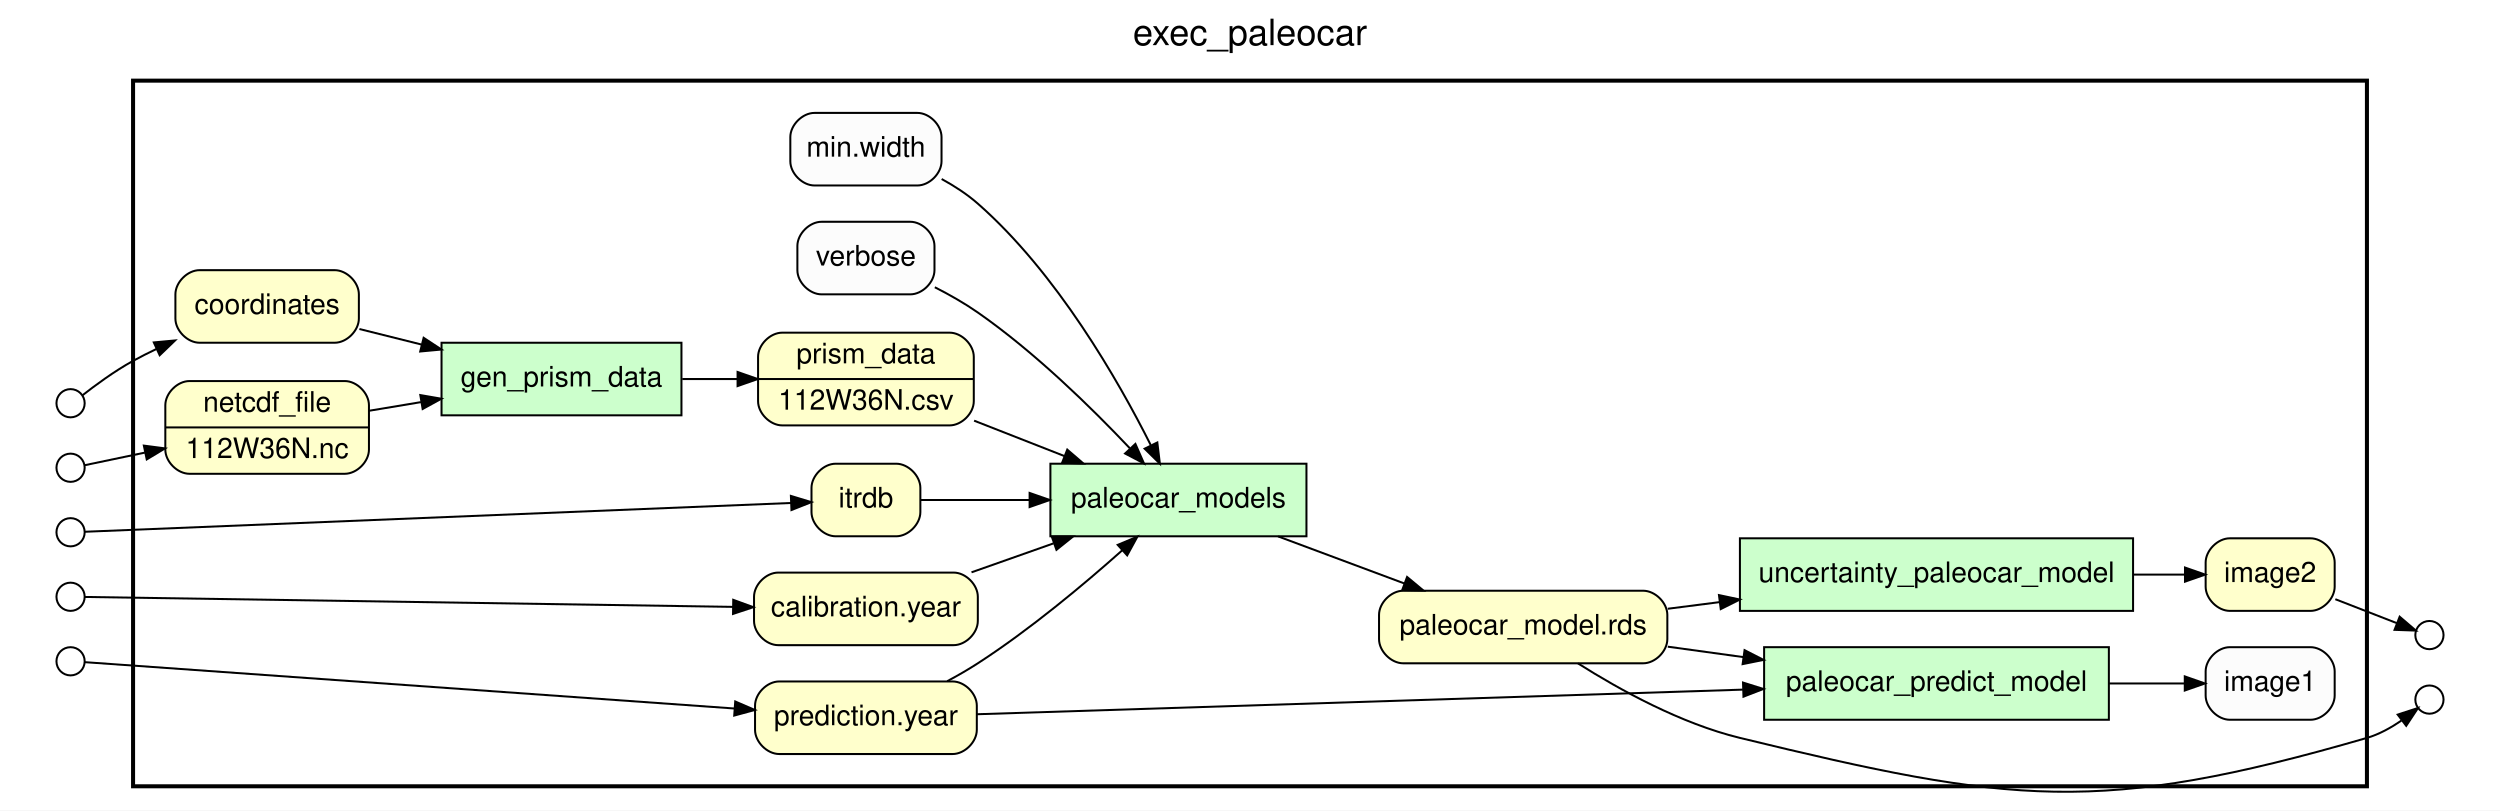
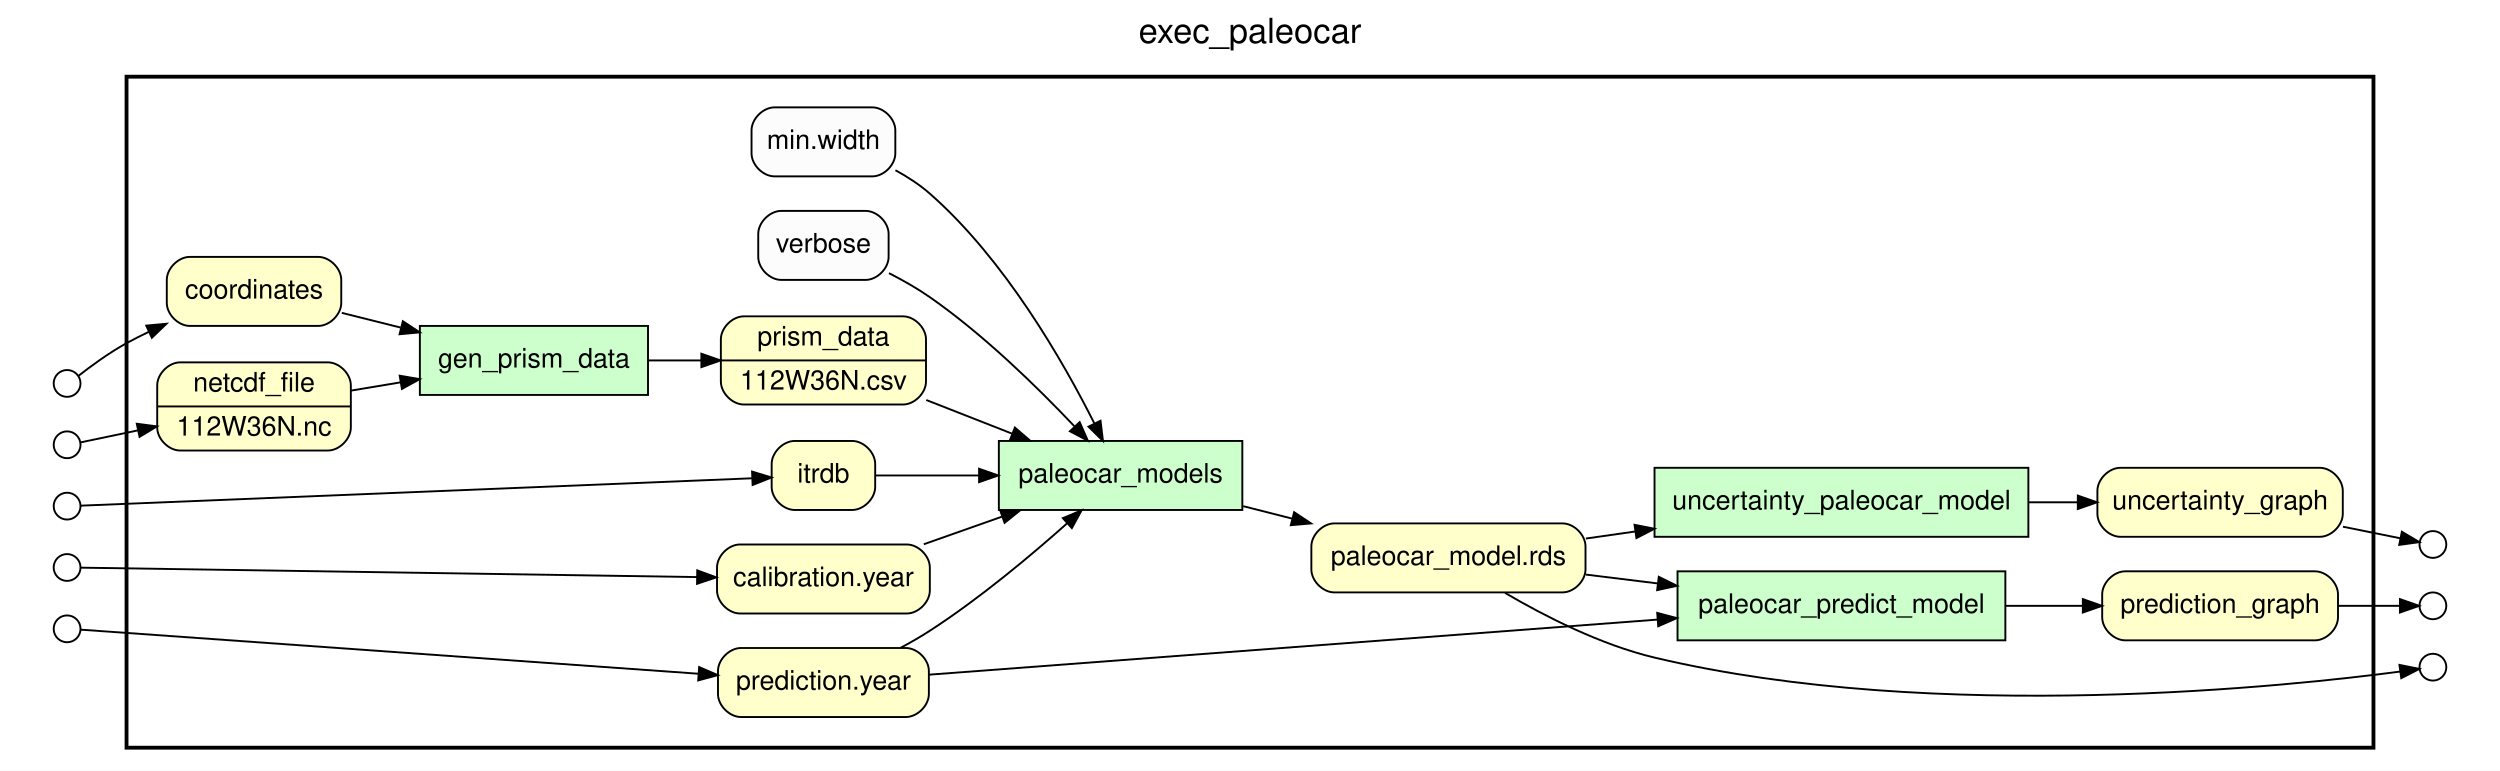
- <svg xmlns="http://www.w3.org/2000/svg" width="1240pt" height="402pt" viewBox="0.00 0.00 1240.00 402.00">
+ <svg xmlns="http://www.w3.org/2000/svg" width="1304pt" height="402pt" viewBox="0.00 0.00 1304.00 402.00">
  <g id="graph0" class="graph" transform="scale(1 1) rotate(0) translate(4 398)">
-     <polygon fill="white" stroke="none" points="-4,4 -4,-398 1236,-398 1236,4 -4,4" />
-     <text text-anchor="middle" x="616" y="-375.6" font-family="Helvetica,sans-Serif" font-size="18.00">exec_paleocar</text>
+     <polygon fill="white" stroke="none" points="-4,4 -4,-398 1300,-398 1300,4 -4,4" />
+     <text text-anchor="middle" x="648" y="-375.6" font-family="Helvetica,sans-Serif" font-size="18.00">exec_paleocar</text>
    <g id="clust1" class="cluster">
-       <polygon fill="none" stroke="black" stroke-width="2" points="62,-8 62,-358 1170,-358 1170,-8 62,-8" />
+       <polygon fill="none" stroke="black" stroke-width="2" points="62,-8 62,-358 1234,-358 1234,-8 62,-8" />
    </g>
    <g id="clust2" class="cluster">
-       <polygon fill="none" stroke="black" stroke-width="0" points="70,-16 70,-350 1162,-350 1162,-16 70,-16" />
-     </g>
-     <g id="clust5" class="cluster">
-       <polygon fill="none" stroke="black" stroke-width="0" points="1178,-28 1178,-106 1224,-106 1224,-28 1178,-28" />
-     </g>
-     <g id="clust6" class="cluster">
-       <polygon fill="none" stroke="black" stroke-width="0" points="1186,-36 1186,-98 1216,-98 1216,-36 1186,-36" />
+       <polygon fill="none" stroke="black" stroke-width="0" points="70,-16 70,-350 1226,-350 1226,-16 70,-16" />
    </g>
    <g id="clust3" class="cluster">
      <polygon fill="none" stroke="black" stroke-width="0" points="8,-47 8,-221 54,-221 54,-47 8,-47" />
    </g>
    <g id="clust4" class="cluster">
      <polygon fill="none" stroke="black" stroke-width="0" points="16,-55 16,-213 46,-213 46,-55 16,-55" />
+     </g>
+     <g id="clust5" class="cluster">
+       <polygon fill="none" stroke="black" stroke-width="0" points="1242,-27 1242,-137 1288,-137 1288,-27 1242,-27" />
+     </g>
+     <g id="clust6" class="cluster">
+       <polygon fill="none" stroke="black" stroke-width="0" points="1250,-35 1250,-129 1280,-129 1280,-35 1250,-35" />
    </g>
    <g id="node1" class="node">
      <polygon fill="#ccffcc" stroke="black" points="334,-228 215,-228 215,-192 334,-192 334,-228" />
      <text text-anchor="middle" x="274.5" y="-206.3" font-family="Helvetica,sans-Serif" font-size="14.00">gen_prism_data</text>
    </g>
-     <g id="node10" class="node">
+     <g id="node11" class="node">
      <path fill="#ffffcc" stroke="black" d="M384,-187C384,-187 467,-187 467,-187 473,-187 479,-193 479,-199 479,-199 479,-221 479,-221 479,-227 473,-233 467,-233 467,-233 384,-233 384,-233 378,-233 372,-227 372,-221 372,-221 372,-199 372,-199 372,-193 378,-187 384,-187" />
      <text text-anchor="middle" x="425.5" y="-217.8" font-family="Helvetica,sans-Serif" font-size="14.00">prism_data</text>
      <polyline fill="none" stroke="black" points="372,-210 479,-210 " />
      <text text-anchor="middle" x="425.5" y="-194.8" font-family="Helvetica,sans-Serif" font-size="14.00">112W36N.csv</text>
    </g>
    <g id="edge1" class="edge">
      <path fill="none" stroke="black" d="M334.389,-210C343.372,-210 352.673,-210 361.735,-210" />
      <polygon fill="black" stroke="black" points="361.837,-213.5 371.837,-210 361.837,-206.5 361.837,-213.5" />
    </g>
    <g id="node2" class="node">
      <polygon fill="#ccffcc" stroke="black" points="644,-168 517,-168 517,-132 644,-132 644,-168" />
      <text text-anchor="middle" x="580.5" y="-146.3" font-family="Helvetica,sans-Serif" font-size="14.00">paleocar_models</text>
    </g>
    <g id="node5" class="node">
-       <path fill="#ffffcc" stroke="black" d="M811,-105C811,-105 692,-105 692,-105 686,-105 680,-99 680,-93 680,-93 680,-81 680,-81 680,-75 686,-69 692,-69 692,-69 811,-69 811,-69 817,-69 823,-75 823,-81 823,-81 823,-93 823,-93 823,-99 817,-105 811,-105" />
-       <text text-anchor="middle" x="751.5" y="-83.3" font-family="Helvetica,sans-Serif" font-size="14.00">paleocar_model.rds</text>
+       <path fill="#ffffcc" stroke="black" d="M811,-125C811,-125 692,-125 692,-125 686,-125 680,-119 680,-113 680,-113 680,-101 680,-101 680,-95 686,-89 692,-89 692,-89 811,-89 811,-89 817,-89 823,-95 823,-101 823,-101 823,-113 823,-113 823,-119 817,-125 811,-125" />
+       <text text-anchor="middle" x="751.5" y="-103.3" font-family="Helvetica,sans-Serif" font-size="14.00">paleocar_model.rds</text>
    </g>
    <g id="edge4" class="edge">
-       <path fill="none" stroke="black" d="M629.929,-131.947C649.464,-124.664 672.165,-116.202 692.566,-108.597" />
-       <polygon fill="black" stroke="black" points="693.917,-111.829 702.064,-105.056 691.472,-105.269 693.917,-111.829" />
+       <path fill="none" stroke="black" d="M644.429,-133.988C652.816,-131.854 661.507,-129.643 670.139,-127.447" />
+       <polygon fill="black" stroke="black" points="671.014,-130.836 679.842,-124.978 669.288,-124.052 671.014,-130.836" />
    </g>
    <g id="node3" class="node">
-       <polygon fill="#ccffcc" stroke="black" points="1042,-77 871,-77 871,-41 1042,-41 1042,-77" />
-       <text text-anchor="middle" x="956.5" y="-55.3" font-family="Helvetica,sans-Serif" font-size="14.00">paleocar_predict_model</text>
-     </g>
-     <g id="node15" class="node">
-       <path fill="#fcfcfc" stroke="black" d="M1142,-77C1142,-77 1102,-77 1102,-77 1096,-77 1090,-71 1090,-65 1090,-65 1090,-53 1090,-53 1090,-47 1096,-41 1102,-41 1102,-41 1142,-41 1142,-41 1148,-41 1154,-47 1154,-53 1154,-53 1154,-65 1154,-65 1154,-71 1148,-77 1142,-77" />
-       <text text-anchor="middle" x="1122" y="-55.3" font-family="Helvetica,sans-Serif" font-size="14.00">image1</text>
+       <polygon fill="#ccffcc" stroke="black" points="1042,-100 871,-100 871,-64 1042,-64 1042,-100" />
+       <text text-anchor="middle" x="956.5" y="-78.3" font-family="Helvetica,sans-Serif" font-size="14.00">paleocar_predict_model</text>
+     </g>
+     <g id="node6" class="node">
+       <path fill="#ffffcc" stroke="black" d="M1203.5,-100C1203.5,-100 1104.5,-100 1104.5,-100 1098.5,-100 1092.5,-94 1092.5,-88 1092.5,-88 1092.5,-76 1092.5,-76 1092.5,-70 1098.5,-64 1104.5,-64 1104.5,-64 1203.5,-64 1203.5,-64 1209.5,-64 1215.5,-70 1215.5,-76 1215.5,-76 1215.5,-88 1215.5,-88 1215.5,-94 1209.5,-100 1203.5,-100" />
+       <text text-anchor="middle" x="1154" y="-78.3" font-family="Helvetica,sans-Serif" font-size="14.00">prediction_graph</text>
    </g>
    <g id="edge11" class="edge">
-       <path fill="none" stroke="black" d="M1042.12,-59C1055.13,-59 1068.04,-59 1079.53,-59" />
-       <polygon fill="black" stroke="black" points="1079.65,-62.5 1089.65,-59 1079.65,-55.5 1079.65,-62.5" />
+       <path fill="none" stroke="black" d="M1042.11,-82C1055.47,-82 1069.15,-82 1082.15,-82" />
+       <polygon fill="black" stroke="black" points="1082.41,-85.5 1092.41,-82 1082.41,-78.5 1082.41,-85.5" />
    </g>
    <g id="node4" class="node">
-       <polygon fill="#ccffcc" stroke="black" points="1054,-131 859,-131 859,-95 1054,-95 1054,-131" />
-       <text text-anchor="middle" x="956.5" y="-109.3" font-family="Helvetica,sans-Serif" font-size="14.00">uncertainty_paleocar_model</text>
-     </g>
-     <g id="node6" class="node">
-       <path fill="#ffffcc" stroke="black" d="M1142,-131C1142,-131 1102,-131 1102,-131 1096,-131 1090,-125 1090,-119 1090,-119 1090,-107 1090,-107 1090,-101 1096,-95 1102,-95 1102,-95 1142,-95 1142,-95 1148,-95 1154,-101 1154,-107 1154,-107 1154,-119 1154,-119 1154,-125 1148,-131 1142,-131" />
-       <text text-anchor="middle" x="1122" y="-109.3" font-family="Helvetica,sans-Serif" font-size="14.00">image2</text>
+       <polygon fill="#ccffcc" stroke="black" points="1054,-154 859,-154 859,-118 1054,-118 1054,-154" />
+       <text text-anchor="middle" x="956.5" y="-132.3" font-family="Helvetica,sans-Serif" font-size="14.00">uncertainty_paleocar_model</text>
+     </g>
+     <g id="node7" class="node">
+       <path fill="#ffffcc" stroke="black" d="M1206,-154C1206,-154 1102,-154 1102,-154 1096,-154 1090,-148 1090,-142 1090,-142 1090,-130 1090,-130 1090,-124 1096,-118 1102,-118 1102,-118 1206,-118 1206,-118 1212,-118 1218,-124 1218,-130 1218,-130 1218,-142 1218,-142 1218,-148 1212,-154 1206,-154" />
+       <text text-anchor="middle" x="1154" y="-132.3" font-family="Helvetica,sans-Serif" font-size="14.00">uncertainty_graph</text>
    </g>
    <g id="edge14" class="edge">
-       <path fill="none" stroke="black" d="M1054.03,-113C1062.97,-113 1071.67,-113 1079.67,-113" />
-       <polygon fill="black" stroke="black" points="1079.76,-116.5 1089.76,-113 1079.76,-109.5 1079.76,-116.5" />
+       <path fill="none" stroke="black" d="M1054.1,-136C1062.72,-136 1071.35,-136 1079.72,-136" />
+       <polygon fill="black" stroke="black" points="1079.79,-139.5 1089.79,-136 1079.79,-132.5 1079.79,-139.5" />
    </g>
    <g id="edge12" class="edge">
-       <path fill="none" stroke="black" d="M823.215,-77.246C835.313,-75.578 848.056,-73.82 860.662,-72.081" />
-       <polygon fill="black" stroke="black" points="861.299,-75.526 870.727,-70.693 860.343,-68.592 861.299,-75.526" />
+       <path fill="none" stroke="black" d="M823.215,-98.291C835.313,-96.801 848.056,-95.232 860.662,-93.68" />
+       <polygon fill="black" stroke="black" points="861.23,-97.136 870.727,-92.44 860.374,-90.189 861.23,-97.136" />
    </g>
    <g id="edge15" class="edge">
-       <path fill="none" stroke="black" d="M823.215,-96.057C831.521,-97.121 840.131,-98.224 848.793,-99.333" />
-       <polygon fill="black" stroke="black" points="848.604,-102.837 858.968,-100.636 849.494,-95.894 848.604,-102.837" />
+       <path fill="none" stroke="black" d="M823.215,-117.102C831.521,-118.289 840.131,-119.519 848.793,-120.756" />
+       <polygon fill="black" stroke="black" points="848.574,-124.26 858.968,-122.21 849.564,-117.331 848.574,-124.26" />
    </g>
    <g id="node21" class="node">
-       <ellipse fill="#ffffff" stroke="black" cx="1201" cy="-51" rx="7" ry="7" />
+       <ellipse fill="#ffffff" stroke="black" cx="1265" cy="-50" rx="7" ry="7" />
    </g>
    <g id="edge21" class="edge">
-       <path fill="none" stroke="black" d="M778.667,-68.964C799.406,-55.823 829.679,-39.124 859,-32 993.314,0.635 1037.25,6.502 1170,-32 1176.06,-33.758 1182.07,-37.148 1187.1,-40.585" />
-       <polygon fill="black" stroke="black" points="1185.25,-43.57 1195.33,-46.831 1189.48,-37.995 1185.25,-43.57" />
+       <path fill="none" stroke="black" d="M781.021,-88.747C801.75,-76.587 830.974,-61.659 859,-55 1006.55,-19.941 1192.94,-40.406 1248,-47.723" />
+       <polygon fill="black" stroke="black" points="1247.55,-51.194 1257.93,-49.095 1248.51,-44.26 1247.55,-51.194" />
    </g>
    <g id="node22" class="node">
-       <ellipse fill="#ffffff" stroke="black" cx="1201" cy="-83" rx="7" ry="7" />
+       <ellipse fill="#ffffff" stroke="black" cx="1265" cy="-82" rx="7" ry="7" />
    </g>
    <g id="edge22" class="edge">
-       <path fill="none" stroke="black" d="M1154.32,-100.798C1164.86,-96.692 1176.14,-92.296 1184.86,-88.9" />
-       <polygon fill="black" stroke="black" points="1186.23,-92.122 1194.28,-85.23 1183.69,-85.6 1186.23,-92.122" />
-     </g>
-     <g id="node7" class="node">
+       <path fill="none" stroke="black" d="M1215.56,-82C1227.41,-82 1238.89,-82 1247.69,-82" />
+       <polygon fill="black" stroke="black" points="1247.82,-85.5 1257.82,-82 1247.82,-78.5 1247.82,-85.5" />
+     </g>
+     <g id="node23" class="node">
+       <ellipse fill="#ffffff" stroke="black" cx="1265" cy="-114" rx="7" ry="7" />
+     </g>
+     <g id="edge23" class="edge">
+       <path fill="none" stroke="black" d="M1218.09,-123.266C1229.23,-121.019 1239.87,-118.87 1248.1,-117.209" />
+       <polygon fill="black" stroke="black" points="1248.82,-120.635 1257.93,-115.225 1247.43,-113.773 1248.82,-120.635" />
+     </g>
+     <g id="node8" class="node">
      <path fill="#ffffcc" stroke="black" d="M162,-264C162,-264 95,-264 95,-264 89,-264 83,-258 83,-252 83,-252 83,-240 83,-240 83,-234 89,-228 95,-228 95,-228 162,-228 162,-228 168,-228 174,-234 174,-240 174,-240 174,-252 174,-252 174,-258 168,-264 162,-264" />
      <text text-anchor="middle" x="128.5" y="-242.3" font-family="Helvetica,sans-Serif" font-size="14.00">coordinates</text>
    </g>
    <g id="edge2" class="edge">
      <path fill="none" stroke="black" d="M174.273,-234.807C184.033,-232.367 194.577,-229.731 205.021,-227.12" />
      <polygon fill="black" stroke="black" points="206.123,-230.452 214.975,-224.631 204.425,-223.661 206.123,-230.452" />
    </g>
-     <g id="node8" class="node">
+     <g id="node9" class="node">
      <path fill="#ffffcc" stroke="black" d="M90,-163C90,-163 167,-163 167,-163 173,-163 179,-169 179,-175 179,-175 179,-197 179,-197 179,-203 173,-209 167,-209 167,-209 90,-209 90,-209 84,-209 78,-203 78,-197 78,-197 78,-175 78,-175 78,-169 84,-163 90,-163" />
      <text text-anchor="middle" x="128.5" y="-193.8" font-family="Helvetica,sans-Serif" font-size="14.00">netcdf_file</text>
      <polyline fill="none" stroke="black" points="78,-186 179,-186 " />
      <text text-anchor="middle" x="128.5" y="-170.8" font-family="Helvetica,sans-Serif" font-size="14.00">112W36N.nc</text>
    </g>
    <g id="edge3" class="edge">
      <path fill="none" stroke="black" d="M179.057,-194.259C187.36,-195.643 196.106,-197.101 204.788,-198.548" />
      <polygon fill="black" stroke="black" points="204.481,-202.045 214.92,-200.237 205.631,-195.14 204.481,-202.045" />
    </g>
-     <g id="node9" class="node">
+     <g id="node10" class="node">
      <path fill="#ffffcc" stroke="black" d="M440.5,-168C440.5,-168 410.5,-168 410.5,-168 404.5,-168 398.5,-162 398.5,-156 398.5,-156 398.5,-144 398.5,-144 398.5,-138 404.5,-132 410.5,-132 410.5,-132 440.5,-132 440.5,-132 446.5,-132 452.5,-138 452.5,-144 452.5,-144 452.5,-156 452.5,-156 452.5,-162 446.5,-168 440.5,-168" />
      <text text-anchor="middle" x="425.5" y="-146.3" font-family="Helvetica,sans-Serif" font-size="14.00">itrdb</text>
    </g>
    <g id="edge5" class="edge">
      <path fill="none" stroke="black" d="M452.802,-150C467.79,-150 487.38,-150 506.66,-150" />
      <polygon fill="black" stroke="black" points="506.688,-153.5 516.688,-150 506.688,-146.5 506.688,-153.5" />
    </g>
    <g id="edge6" class="edge">
      <path fill="none" stroke="black" d="M479.154,-189.351C493.619,-183.679 509.348,-177.51 523.97,-171.777" />
      <polygon fill="black" stroke="black" points="525.362,-174.99 533.394,-168.081 522.806,-168.473 525.362,-174.99" />
    </g>
-     <g id="node11" class="node">
+     <g id="node12" class="node">
      <path fill="#ffffcc" stroke="black" d="M469,-114C469,-114 382,-114 382,-114 376,-114 370,-108 370,-102 370,-102 370,-90 370,-90 370,-84 376,-78 382,-78 382,-78 469,-78 469,-78 475,-78 481,-84 481,-90 481,-90 481,-102 481,-102 481,-108 475,-114 469,-114" />
      <text text-anchor="middle" x="425.5" y="-92.3" font-family="Helvetica,sans-Serif" font-size="14.00">calibration.year</text>
    </g>
    <g id="edge7" class="edge">
      <path fill="none" stroke="black" d="M477.872,-114.131C490.936,-118.742 505.099,-123.741 518.587,-128.501" />
      <polygon fill="black" stroke="black" points="517.668,-131.889 528.263,-131.916 519.998,-125.288 517.668,-131.889" />
    </g>
-     <g id="node12" class="node">
+     <g id="node13" class="node">
      <path fill="#ffffcc" stroke="black" d="M468.5,-60C468.5,-60 382.5,-60 382.5,-60 376.5,-60 370.5,-54 370.5,-48 370.5,-48 370.5,-36 370.5,-36 370.5,-30 376.5,-24 382.5,-24 382.5,-24 468.5,-24 468.5,-24 474.5,-24 480.5,-30 480.5,-36 480.5,-36 480.5,-48 480.5,-48 480.5,-54 474.5,-60 468.5,-60" />
      <text text-anchor="middle" x="425.5" y="-38.3" font-family="Helvetica,sans-Serif" font-size="14.00">prediction.year</text>
    </g>
    <g id="edge8" class="edge">
      <path fill="none" stroke="black" d="M465.805,-60.119C471.019,-62.912 476.212,-65.903 481,-69 506.817,-85.697 533.609,-108.114 552.721,-125.132" />
      <polygon fill="black" stroke="black" points="550.387,-127.74 560.161,-131.83 555.071,-122.538 550.387,-127.74" />
    </g>
    <g id="edge13" class="edge">
-       <path fill="none" stroke="black" d="M480.626,-43.739C570.001,-46.612 749.559,-52.382 860.461,-55.946" />
-       <polygon fill="black" stroke="black" points="860.535,-59.45 870.642,-56.273 860.76,-52.453 860.535,-59.45" />
-     </g>
-     <g id="node13" class="node">
+       <path fill="none" stroke="black" d="M480.626,-46.093C570.001,-52.851 749.559,-66.428 860.461,-74.814" />
+       <polygon fill="black" stroke="black" points="860.407,-78.32 870.642,-75.584 860.935,-71.339 860.407,-78.32" />
+     </g>
+     <g id="node14" class="node">
      <path fill="#fcfcfc" stroke="black" d="M451,-342C451,-342 400,-342 400,-342 394,-342 388,-336 388,-330 388,-330 388,-318 388,-318 388,-312 394,-306 400,-306 400,-306 451,-306 451,-306 457,-306 463,-312 463,-318 463,-318 463,-330 463,-330 463,-336 457,-342 451,-342" />
      <text text-anchor="middle" x="425.5" y="-320.3" font-family="Helvetica,sans-Serif" font-size="14.00">min.width</text>
    </g>
    <g id="edge9" class="edge">
      <path fill="none" stroke="black" d="M463.059,-309.21C469.415,-305.739 475.682,-301.666 481,-297 520.133,-262.663 550.62,-209.368 566.759,-177.262" />
      <polygon fill="black" stroke="black" points="570.031,-178.542 571.301,-168.023 563.749,-175.453 570.031,-178.542" />
    </g>
-     <g id="node14" class="node">
+     <g id="node15" class="node">
      <path fill="#fcfcfc" stroke="black" d="M447.5,-288C447.5,-288 403.5,-288 403.5,-288 397.5,-288 391.5,-282 391.5,-276 391.5,-276 391.5,-264 391.5,-264 391.5,-258 397.5,-252 403.5,-252 403.5,-252 447.5,-252 447.5,-252 453.5,-252 459.5,-258 459.5,-264 459.5,-264 459.5,-276 459.5,-276 459.5,-282 453.5,-288 447.5,-288" />
      <text text-anchor="middle" x="425.5" y="-266.3" font-family="Helvetica,sans-Serif" font-size="14.00">verbose</text>
    </g>
    <g id="edge10" class="edge">
      <path fill="none" stroke="black" d="M459.675,-255.528C466.936,-251.829 474.415,-247.586 481,-243 509.283,-223.303 537.463,-195.681 556.39,-175.662" />
      <polygon fill="black" stroke="black" points="559.155,-177.829 563.416,-168.128 554.036,-173.054 559.155,-177.829" />
    </g>
    <g id="node16" class="node">
      <ellipse fill="#ffffff" stroke="black" cx="31" cy="-198" rx="7" ry="7" />
    </g>
    <g id="edge16" class="edge">
      <path fill="none" stroke="black" d="M36.877,-201.92C42.639,-206.43 52.631,-213.871 62,-219 65.702,-221.027 69.588,-222.995 73.543,-224.884" />
      <polygon fill="black" stroke="black" points="72.291,-228.16 82.84,-229.139 75.204,-221.795 72.291,-228.16" />
    </g>
    <g id="node17" class="node">
      <ellipse fill="#ffffff" stroke="black" cx="31" cy="-166" rx="7" ry="7" />
    </g>
    <g id="edge17" class="edge">
      <path fill="none" stroke="black" d="M37.974,-167.251C44.483,-168.614 55.615,-170.946 67.862,-173.51" />
      <polygon fill="black" stroke="black" points="67.35,-176.979 77.855,-175.603 68.785,-170.128 67.35,-176.979" />
    </g>
    <g id="node18" class="node">
      <ellipse fill="#ffffff" stroke="black" cx="31" cy="-134" rx="7" ry="7" />
    </g>
    <g id="edge18" class="edge">
      <path fill="none" stroke="black" d="M38.165,-134.251C77.996,-135.875 300.09,-144.929 388.339,-148.526" />
      <polygon fill="black" stroke="black" points="388.283,-152.026 398.417,-148.937 388.568,-145.032 388.283,-152.026" />
    </g>
    <g id="node19" class="node">
      <ellipse fill="#ffffff" stroke="black" cx="31" cy="-102" rx="7" ry="7" />
    </g>
    <g id="edge19" class="edge">
      <path fill="none" stroke="black" d="M38.165,-101.906C74.184,-101.355 259.252,-98.526 359.604,-96.992" />
      <polygon fill="black" stroke="black" points="359.689,-100.491 369.634,-96.839 359.582,-93.492 359.689,-100.491" />
    </g>
    <g id="node20" class="node">
      <ellipse fill="#ffffff" stroke="black" cx="31" cy="-70" rx="7" ry="7" />
    </g>
    <g id="edge20" class="edge">
      <path fill="none" stroke="black" d="M38.165,-69.56C74.278,-66.984 260.222,-53.719 360.39,-46.573" />
      <polygon fill="black" stroke="black" points="360.672,-50.062 370.398,-45.859 360.174,-43.08 360.672,-50.062" />
    </g>
  </g>
</svg>
